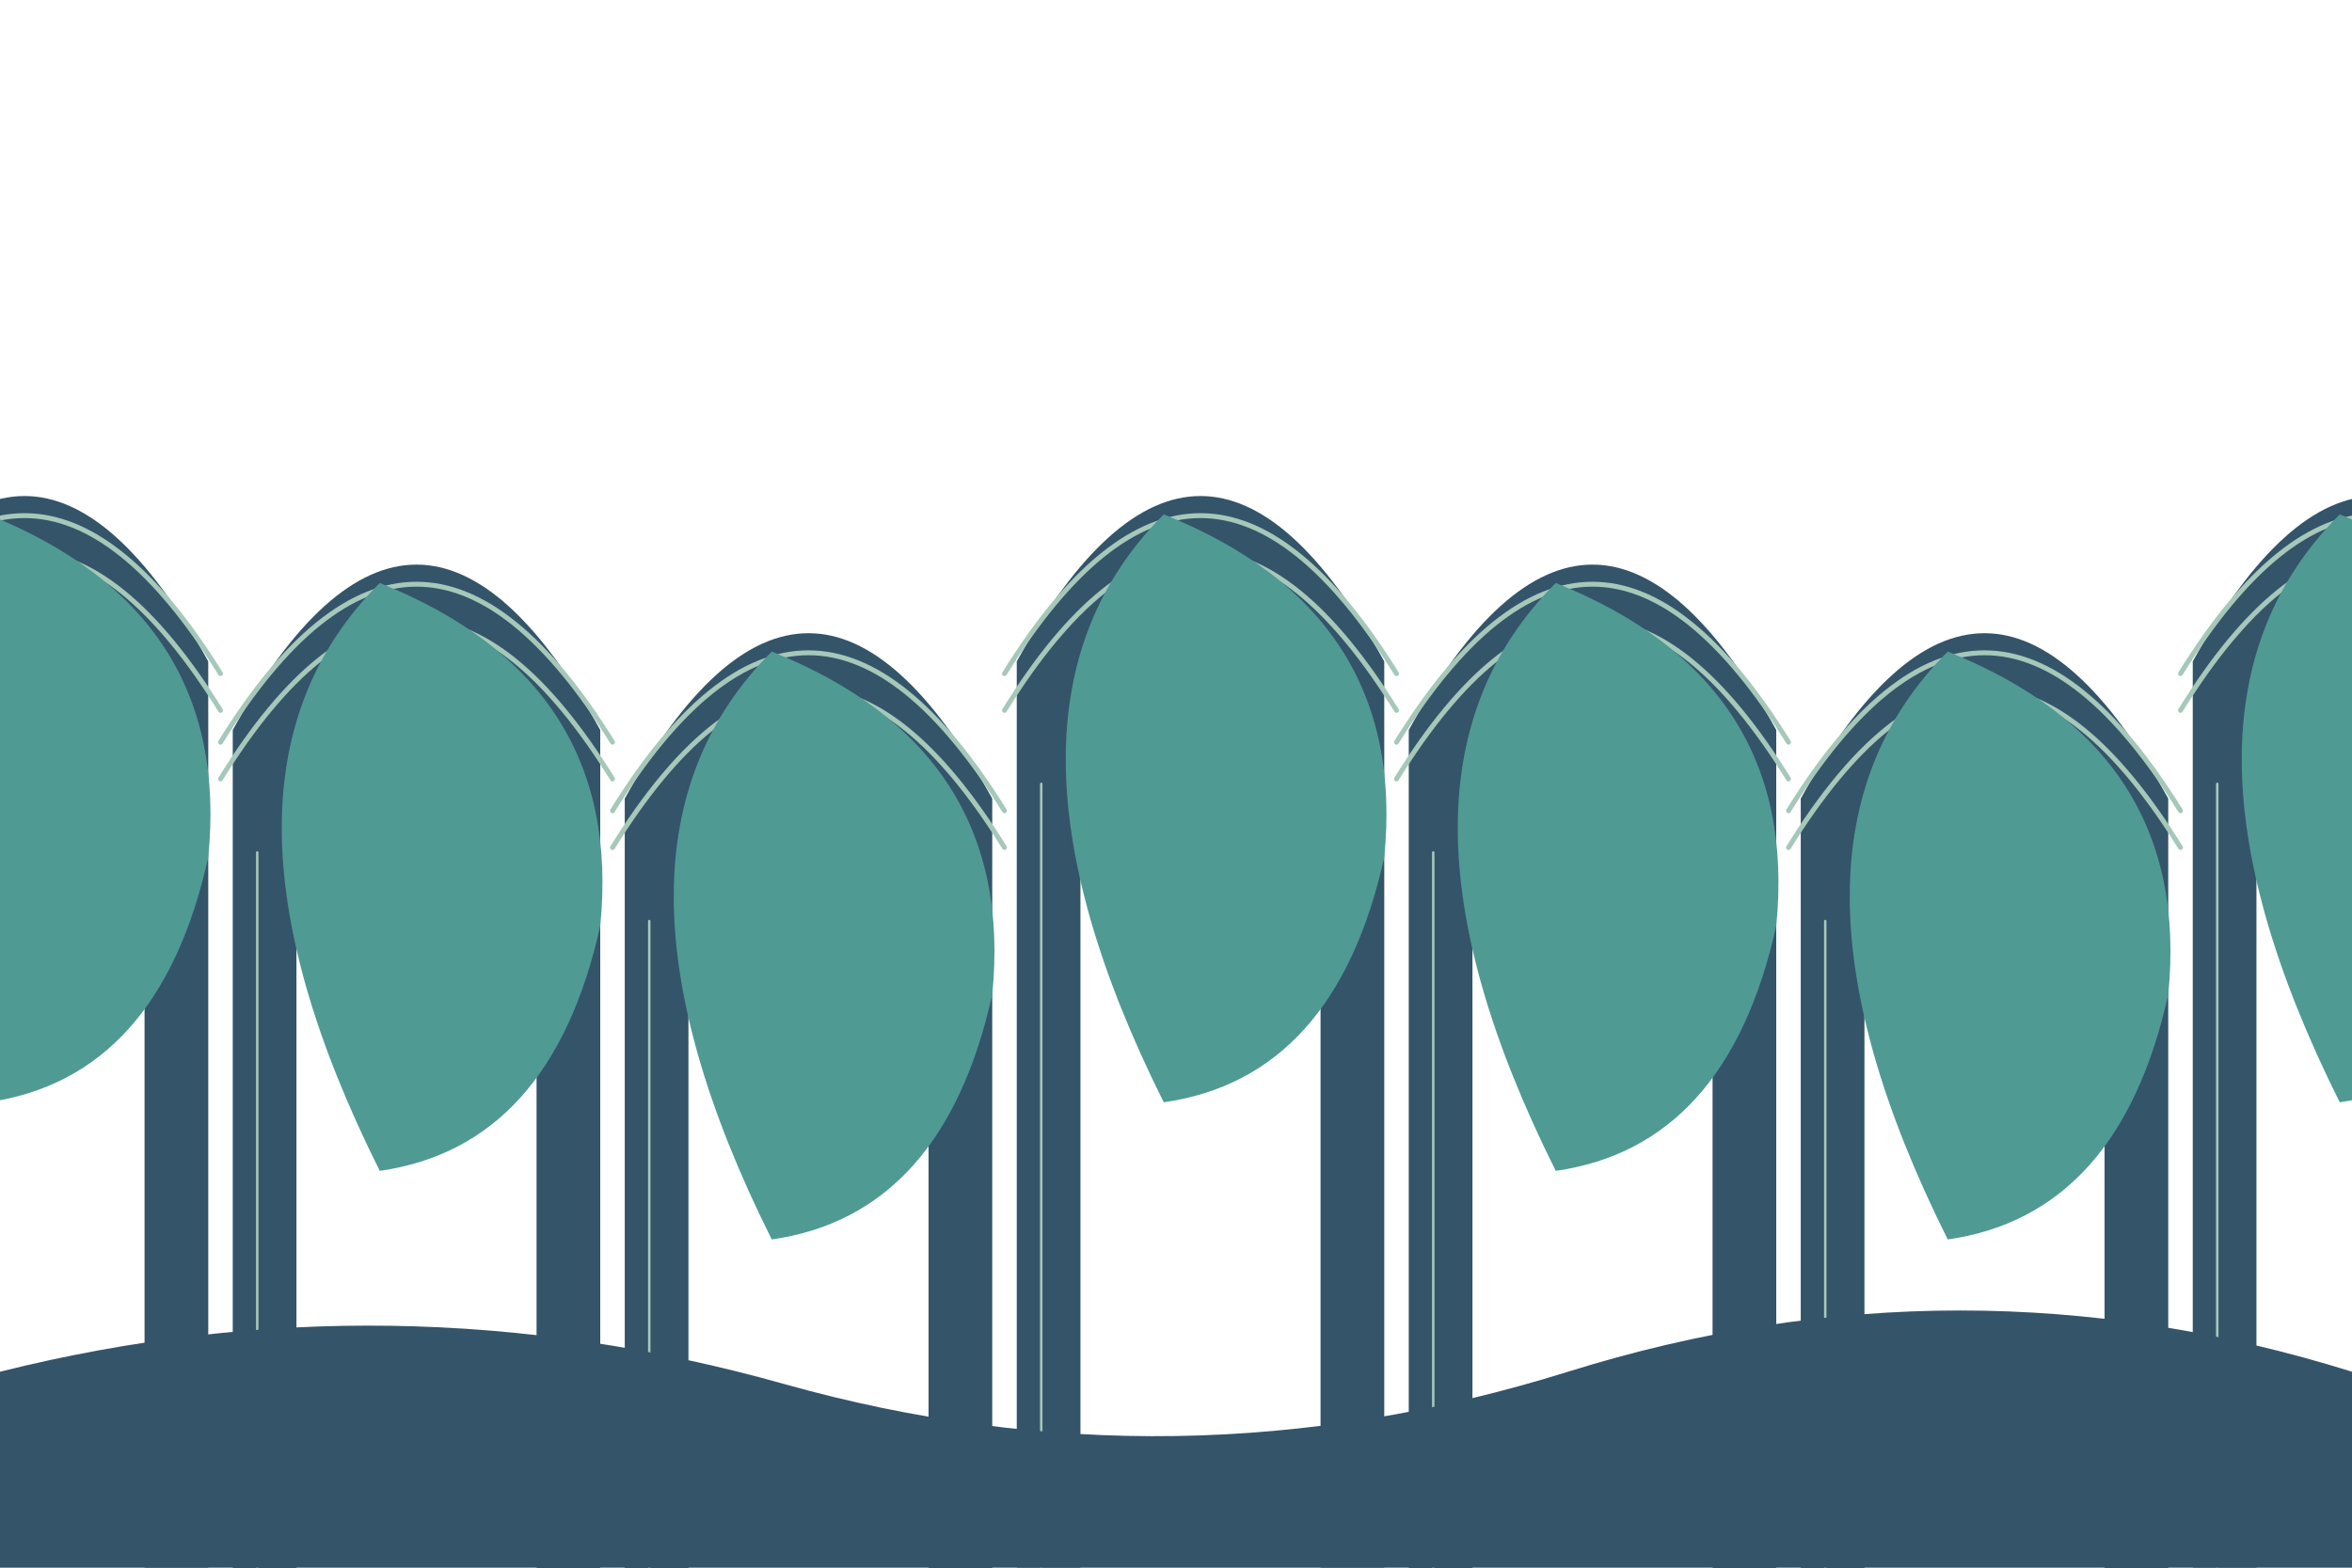
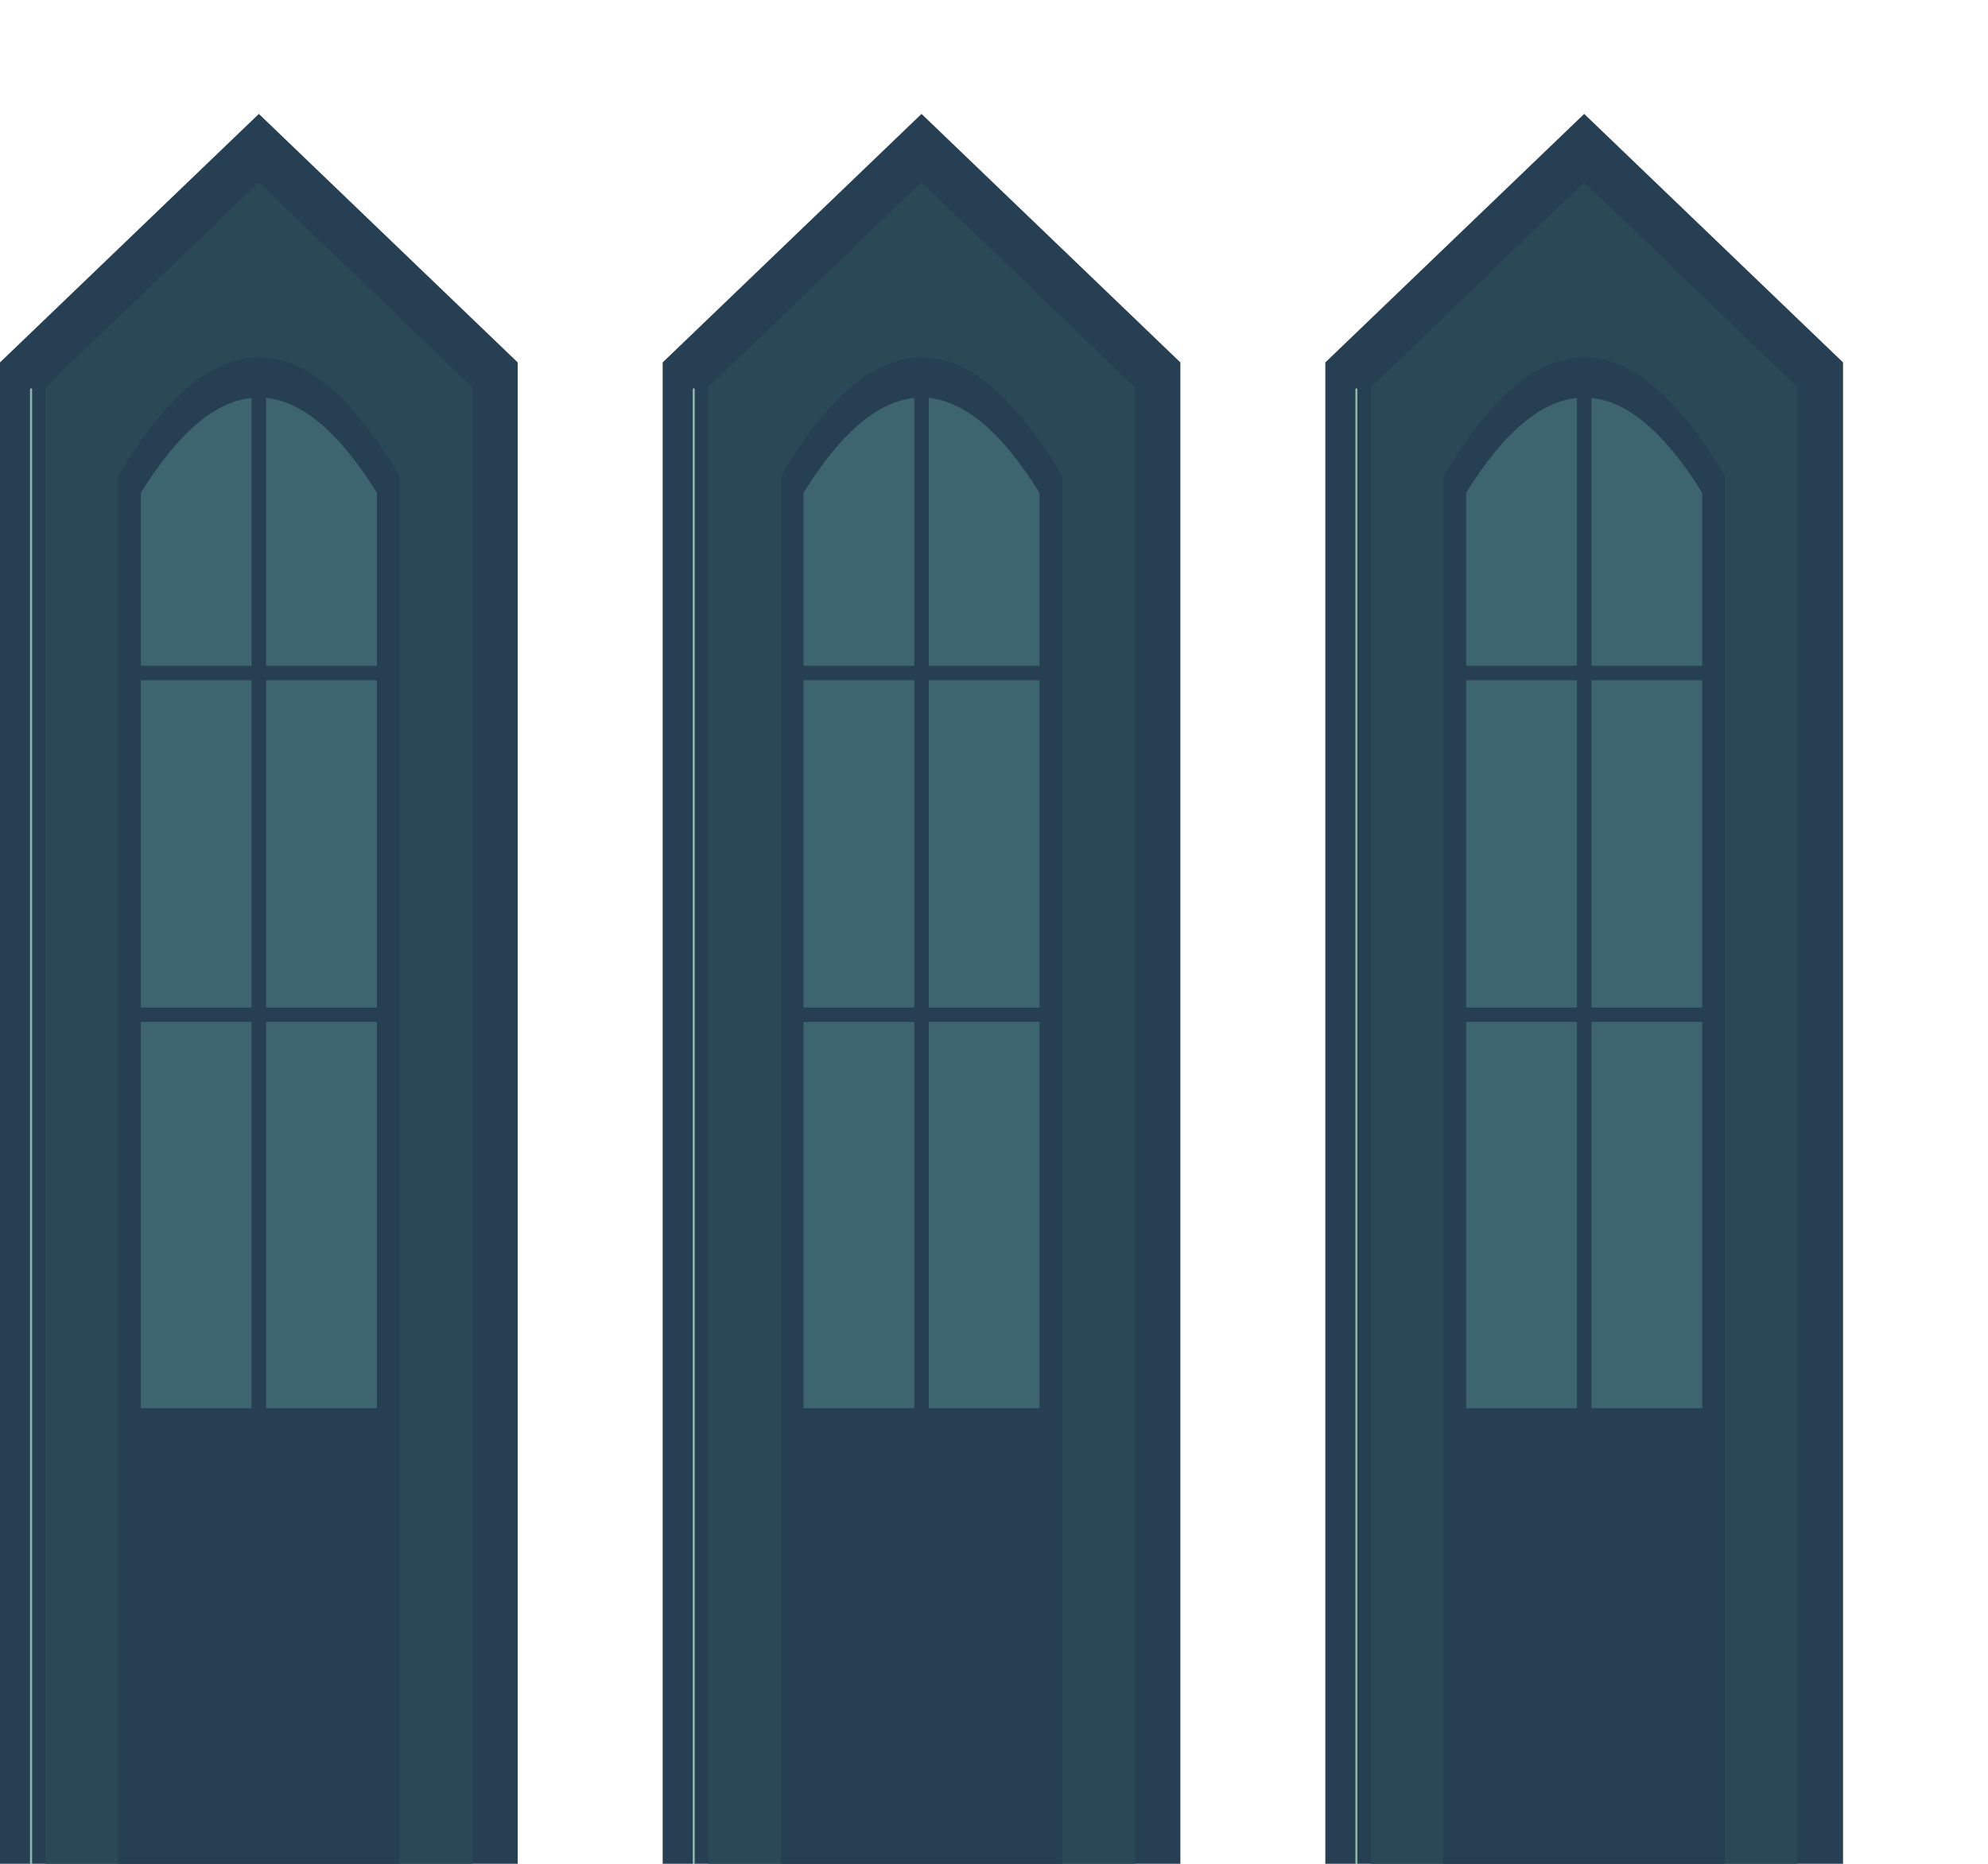
- <svg xmlns="http://www.w3.org/2000/svg" width="960" height="640" viewBox="0 0 960 640">
-   <g transform="translate(-225 246)">
-     <path d="M0 450L0 80Q75 -55 150 80L150 450 124 450 124 110Q75 24 26 110L26 450Z" fill="#34546a" stroke="none" stroke-width="2" stroke-linecap="round" stroke-linejoin="round" />
-     <path d="M-5 85Q75 -44 155 85M-5 100Q75 -29 155 100" fill="none" stroke="#a6c8b9" stroke-width="2" stroke-linecap="round" stroke-linejoin="round" />
-     <path d="M10 130L10 450" fill="none" stroke="#a6c8b9" stroke-width="1" stroke-linecap="round" stroke-linejoin="round" />
+ <svg xmlns="http://www.w3.org/2000/svg" width="960" height="900" viewBox="0 0 960 900">
+   <g transform="translate(-320 0)">
+     <path d="M0 900V175L125 55L250 175V900Z" fill="#263f53" stroke="none" stroke-width="2" stroke-linecap="round" stroke-linejoin="round" />
+     <path d="M22 900V187L125 88L228 187V900Z" fill="#294957" stroke="none" stroke-width="2" stroke-linecap="round" stroke-linejoin="round" />
+     <path d="M57 900V230Q125 115 193 230V900Z" fill="#263f53" stroke="none" stroke-width="2" stroke-linecap="round" stroke-linejoin="round" />
+     <path d="M68 680V238Q125 146 182 238V680Z" fill="#3c6570" stroke="none" stroke-width="2" stroke-linecap="round" stroke-linejoin="round" />
+     <path d="M125 181V680M68 325H182M68 490H182" fill="none" stroke="#263f53" stroke-width="7" stroke-linecap="round" stroke-linejoin="round" />
+     <path d="M15 188L15 900" fill="none" stroke="#8fb7aa" stroke-width="1" stroke-linecap="round" stroke-linejoin="round" />
  </g>
-   <g transform="translate(-165 426)">
-     <path d="M0 80Q-80 -80 0 -160Q100 -120 90 -20Q70 70 0 80" fill="#509a94" stroke="none" stroke-width="2" stroke-linecap="round" stroke-linejoin="round" />
+   <g transform="translate(0 0)">
+     <path d="M0 900V175L125 55L250 175V900Z" fill="#263f53" stroke="none" stroke-width="2" stroke-linecap="round" stroke-linejoin="round" />
+     <path d="M22 900V187L125 88L228 187V900Z" fill="#294957" stroke="none" stroke-width="2" stroke-linecap="round" stroke-linejoin="round" />
+     <path d="M57 900V230Q125 115 193 230V900Z" fill="#263f53" stroke="none" stroke-width="2" stroke-linecap="round" stroke-linejoin="round" />
+     <path d="M68 680V238Q125 146 182 238V680Z" fill="#3c6570" stroke="none" stroke-width="2" stroke-linecap="round" stroke-linejoin="round" />
+     <path d="M125 181V680M68 325H182M68 490H182" fill="none" stroke="#263f53" stroke-width="7" stroke-linecap="round" stroke-linejoin="round" />
+     <path d="M15 188L15 900" fill="none" stroke="#8fb7aa" stroke-width="1" stroke-linecap="round" stroke-linejoin="round" />
  </g>
-   <g transform="translate(-65 190)">
-     <path d="M0 450L0 80Q75 -55 150 80L150 450 124 450 124 110Q75 24 26 110L26 450Z" fill="#34546a" stroke="none" stroke-width="2" stroke-linecap="round" stroke-linejoin="round" />
-     <path d="M-5 85Q75 -44 155 85M-5 100Q75 -29 155 100" fill="none" stroke="#a6c8b9" stroke-width="2" stroke-linecap="round" stroke-linejoin="round" />
-     <path d="M10 130L10 450" fill="none" stroke="#a6c8b9" stroke-width="1" stroke-linecap="round" stroke-linejoin="round" />
+   <g transform="translate(320 0)">
+     <path d="M0 900V175L125 55L250 175V900Z" fill="#263f53" stroke="none" stroke-width="2" stroke-linecap="round" stroke-linejoin="round" />
+     <path d="M22 900V187L125 88L228 187V900Z" fill="#294957" stroke="none" stroke-width="2" stroke-linecap="round" stroke-linejoin="round" />
+     <path d="M57 900V230Q125 115 193 230V900Z" fill="#263f53" stroke="none" stroke-width="2" stroke-linecap="round" stroke-linejoin="round" />
+     <path d="M68 680V238Q125 146 182 238V680Z" fill="#3c6570" stroke="none" stroke-width="2" stroke-linecap="round" stroke-linejoin="round" />
+     <path d="M125 181V680M68 325H182M68 490H182" fill="none" stroke="#263f53" stroke-width="7" stroke-linecap="round" stroke-linejoin="round" />
+     <path d="M15 188L15 900" fill="none" stroke="#8fb7aa" stroke-width="1" stroke-linecap="round" stroke-linejoin="round" />
  </g>
-   <g transform="translate(-5 370)">
-     <path d="M0 80Q-80 -80 0 -160Q100 -120 90 -20Q70 70 0 80" fill="#509a94" stroke="none" stroke-width="2" stroke-linecap="round" stroke-linejoin="round" />
+   <g transform="translate(640 0)">
+     <path d="M0 900V175L125 55L250 175V900Z" fill="#263f53" stroke="none" stroke-width="2" stroke-linecap="round" stroke-linejoin="round" />
+     <path d="M22 900V187L125 88L228 187V900Z" fill="#294957" stroke="none" stroke-width="2" stroke-linecap="round" stroke-linejoin="round" />
+     <path d="M57 900V230Q125 115 193 230V900Z" fill="#263f53" stroke="none" stroke-width="2" stroke-linecap="round" stroke-linejoin="round" />
+     <path d="M68 680V238Q125 146 182 238V680Z" fill="#3c6570" stroke="none" stroke-width="2" stroke-linecap="round" stroke-linejoin="round" />
+     <path d="M125 181V680M68 325H182M68 490H182" fill="none" stroke="#263f53" stroke-width="7" stroke-linecap="round" stroke-linejoin="round" />
+     <path d="M15 188L15 900" fill="none" stroke="#8fb7aa" stroke-width="1" stroke-linecap="round" stroke-linejoin="round" />
  </g>
-   <g transform="translate(95 218)">
-     <path d="M0 450L0 80Q75 -55 150 80L150 450 124 450 124 110Q75 24 26 110L26 450Z" fill="#34546a" stroke="none" stroke-width="2" stroke-linecap="round" stroke-linejoin="round" />
-     <path d="M-5 85Q75 -44 155 85M-5 100Q75 -29 155 100" fill="none" stroke="#a6c8b9" stroke-width="2" stroke-linecap="round" stroke-linejoin="round" />
-     <path d="M10 130L10 450" fill="none" stroke="#a6c8b9" stroke-width="1" stroke-linecap="round" stroke-linejoin="round" />
+   <g transform="translate(960 0)">
+     <path d="M0 900V175L125 55L250 175V900Z" fill="#263f53" stroke="none" stroke-width="2" stroke-linecap="round" stroke-linejoin="round" />
+     <path d="M22 900V187L125 88L228 187V900Z" fill="#294957" stroke="none" stroke-width="2" stroke-linecap="round" stroke-linejoin="round" />
+     <path d="M57 900V230Q125 115 193 230V900Z" fill="#263f53" stroke="none" stroke-width="2" stroke-linecap="round" stroke-linejoin="round" />
+     <path d="M68 680V238Q125 146 182 238V680Z" fill="#3c6570" stroke="none" stroke-width="2" stroke-linecap="round" stroke-linejoin="round" />
+     <path d="M125 181V680M68 325H182M68 490H182" fill="none" stroke="#263f53" stroke-width="7" stroke-linecap="round" stroke-linejoin="round" />
+     <path d="M15 188L15 900" fill="none" stroke="#8fb7aa" stroke-width="1" stroke-linecap="round" stroke-linejoin="round" />
  </g>
-   <g transform="translate(155 398)">
-     <path d="M0 80Q-80 -80 0 -160Q100 -120 90 -20Q70 70 0 80" fill="#509a94" stroke="none" stroke-width="2" stroke-linecap="round" stroke-linejoin="round" />
-   </g>
-   <g transform="translate(255 246)">
-     <path d="M0 450L0 80Q75 -55 150 80L150 450 124 450 124 110Q75 24 26 110L26 450Z" fill="#34546a" stroke="none" stroke-width="2" stroke-linecap="round" stroke-linejoin="round" />
-     <path d="M-5 85Q75 -44 155 85M-5 100Q75 -29 155 100" fill="none" stroke="#a6c8b9" stroke-width="2" stroke-linecap="round" stroke-linejoin="round" />
-     <path d="M10 130L10 450" fill="none" stroke="#a6c8b9" stroke-width="1" stroke-linecap="round" stroke-linejoin="round" />
-   </g>
-   <g transform="translate(315 426)">
-     <path d="M0 80Q-80 -80 0 -160Q100 -120 90 -20Q70 70 0 80" fill="#509a94" stroke="none" stroke-width="2" stroke-linecap="round" stroke-linejoin="round" />
-   </g>
-   <g transform="translate(415 190)">
-     <path d="M0 450L0 80Q75 -55 150 80L150 450 124 450 124 110Q75 24 26 110L26 450Z" fill="#34546a" stroke="none" stroke-width="2" stroke-linecap="round" stroke-linejoin="round" />
-     <path d="M-5 85Q75 -44 155 85M-5 100Q75 -29 155 100" fill="none" stroke="#a6c8b9" stroke-width="2" stroke-linecap="round" stroke-linejoin="round" />
-     <path d="M10 130L10 450" fill="none" stroke="#a6c8b9" stroke-width="1" stroke-linecap="round" stroke-linejoin="round" />
-   </g>
-   <g transform="translate(475 370)">
-     <path d="M0 80Q-80 -80 0 -160Q100 -120 90 -20Q70 70 0 80" fill="#509a94" stroke="none" stroke-width="2" stroke-linecap="round" stroke-linejoin="round" />
-   </g>
-   <g transform="translate(575 218)">
-     <path d="M0 450L0 80Q75 -55 150 80L150 450 124 450 124 110Q75 24 26 110L26 450Z" fill="#34546a" stroke="none" stroke-width="2" stroke-linecap="round" stroke-linejoin="round" />
-     <path d="M-5 85Q75 -44 155 85M-5 100Q75 -29 155 100" fill="none" stroke="#a6c8b9" stroke-width="2" stroke-linecap="round" stroke-linejoin="round" />
-     <path d="M10 130L10 450" fill="none" stroke="#a6c8b9" stroke-width="1" stroke-linecap="round" stroke-linejoin="round" />
-   </g>
-   <g transform="translate(635 398)">
-     <path d="M0 80Q-80 -80 0 -160Q100 -120 90 -20Q70 70 0 80" fill="#509a94" stroke="none" stroke-width="2" stroke-linecap="round" stroke-linejoin="round" />
-   </g>
-   <g transform="translate(735 246)">
-     <path d="M0 450L0 80Q75 -55 150 80L150 450 124 450 124 110Q75 24 26 110L26 450Z" fill="#34546a" stroke="none" stroke-width="2" stroke-linecap="round" stroke-linejoin="round" />
-     <path d="M-5 85Q75 -44 155 85M-5 100Q75 -29 155 100" fill="none" stroke="#a6c8b9" stroke-width="2" stroke-linecap="round" stroke-linejoin="round" />
-     <path d="M10 130L10 450" fill="none" stroke="#a6c8b9" stroke-width="1" stroke-linecap="round" stroke-linejoin="round" />
-   </g>
-   <g transform="translate(795 426)">
-     <path d="M0 80Q-80 -80 0 -160Q100 -120 90 -20Q70 70 0 80" fill="#509a94" stroke="none" stroke-width="2" stroke-linecap="round" stroke-linejoin="round" />
-   </g>
-   <g transform="translate(895 190)">
-     <path d="M0 450L0 80Q75 -55 150 80L150 450 124 450 124 110Q75 24 26 110L26 450Z" fill="#34546a" stroke="none" stroke-width="2" stroke-linecap="round" stroke-linejoin="round" />
-     <path d="M-5 85Q75 -44 155 85M-5 100Q75 -29 155 100" fill="none" stroke="#a6c8b9" stroke-width="2" stroke-linecap="round" stroke-linejoin="round" />
-     <path d="M10 130L10 450" fill="none" stroke="#a6c8b9" stroke-width="1" stroke-linecap="round" stroke-linejoin="round" />
-   </g>
-   <g transform="translate(955 370)">
-     <path d="M0 80Q-80 -80 0 -160Q100 -120 90 -20Q70 70 0 80" fill="#509a94" stroke="none" stroke-width="2" stroke-linecap="round" stroke-linejoin="round" />
-   </g>
-   <path d="M0 560Q160 520 320 565T640 560T960 560L960 640 0 640Z" fill="#34546a" stroke="none" stroke-width="2" stroke-linecap="round" stroke-linejoin="round" />
</svg>
